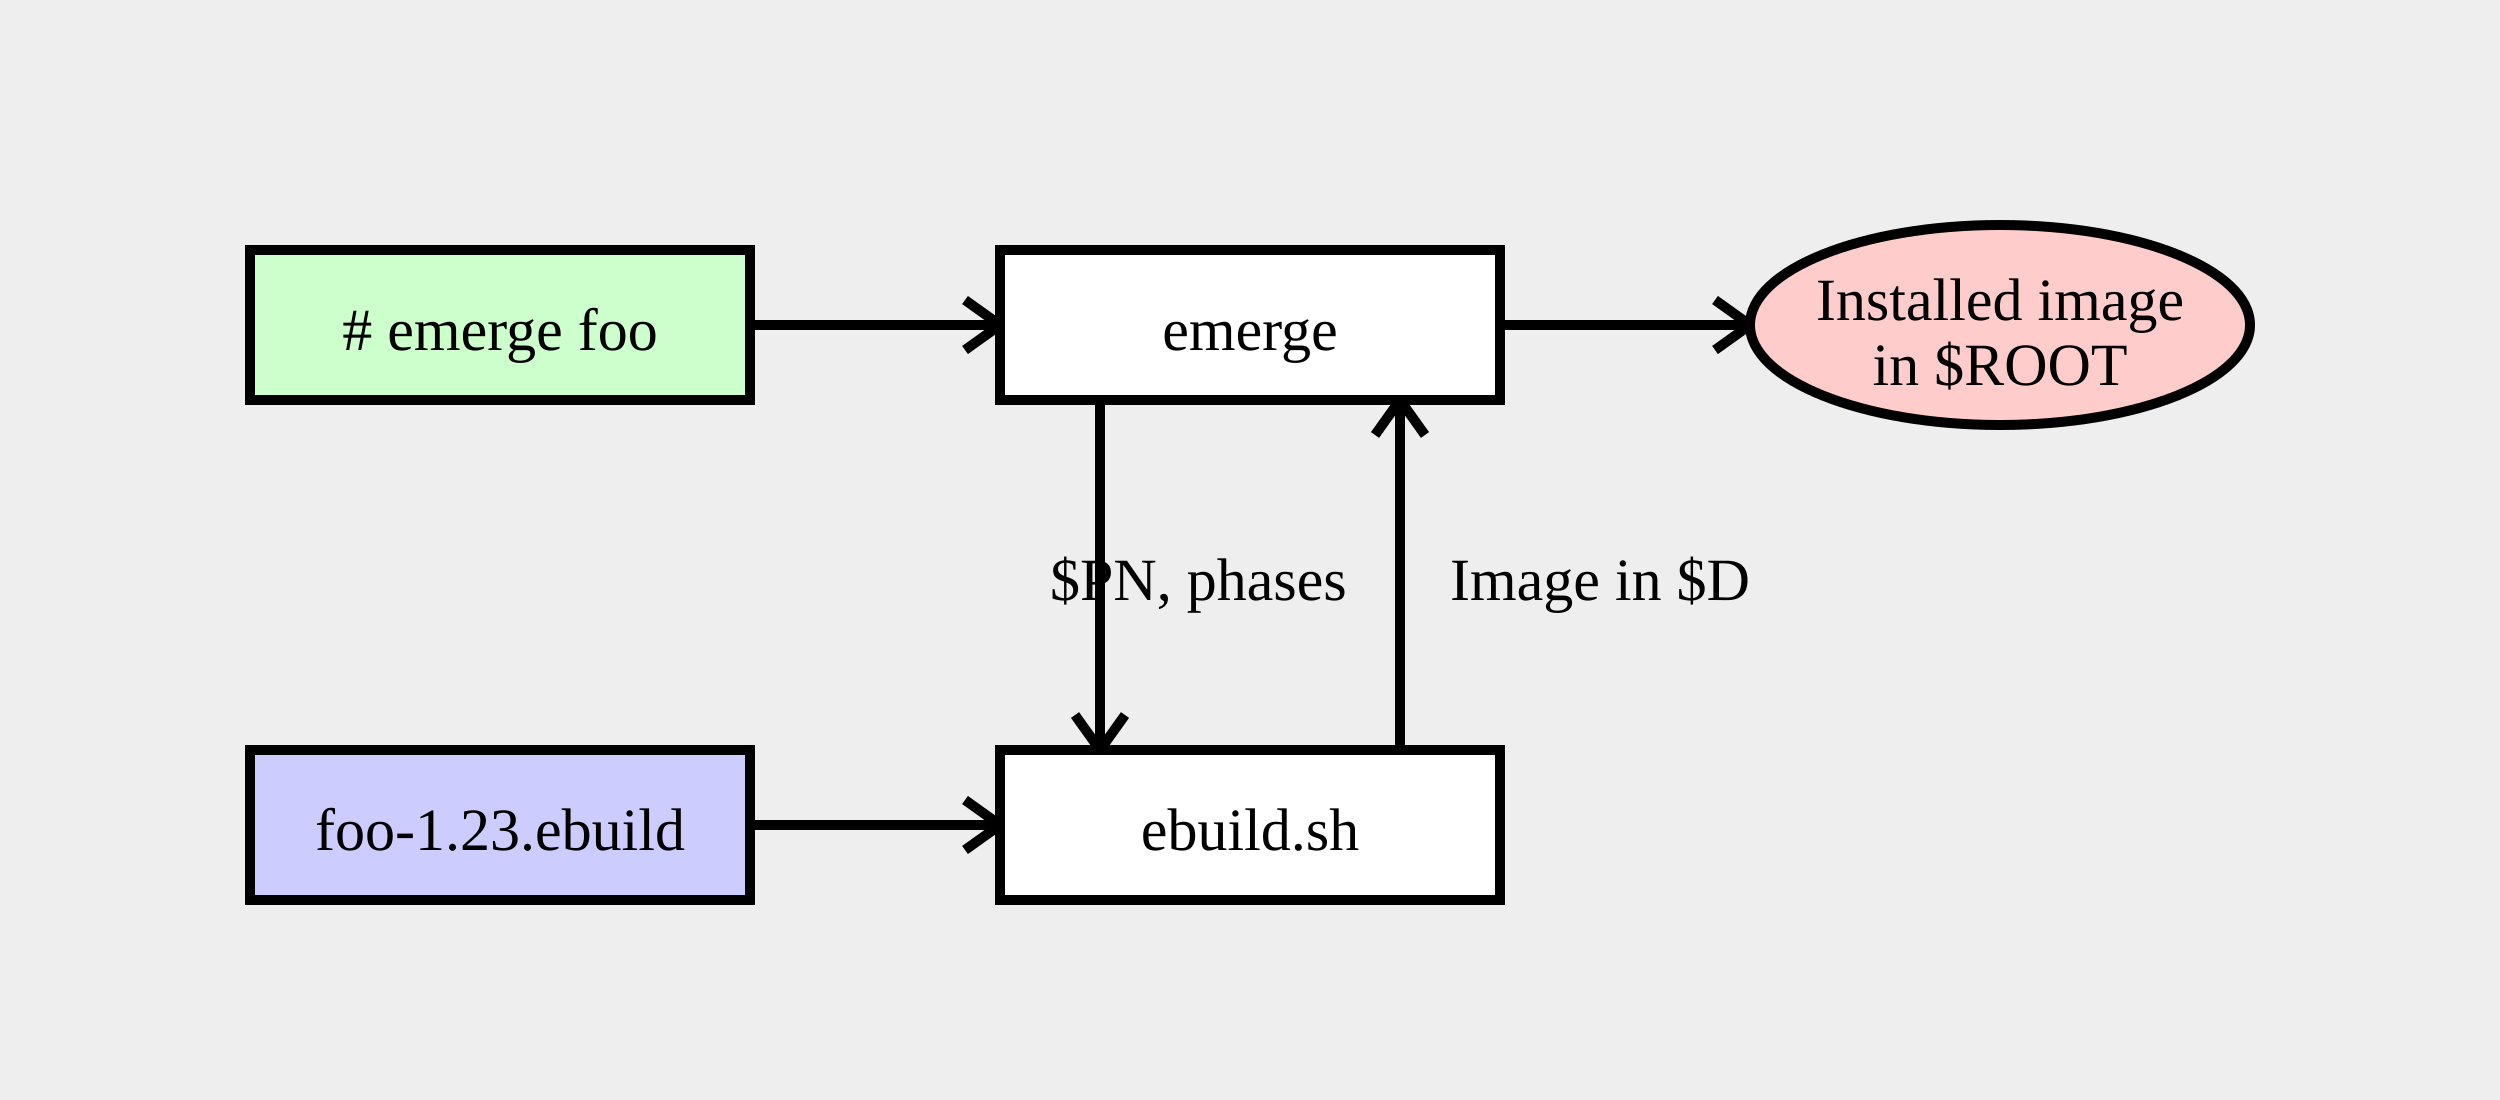
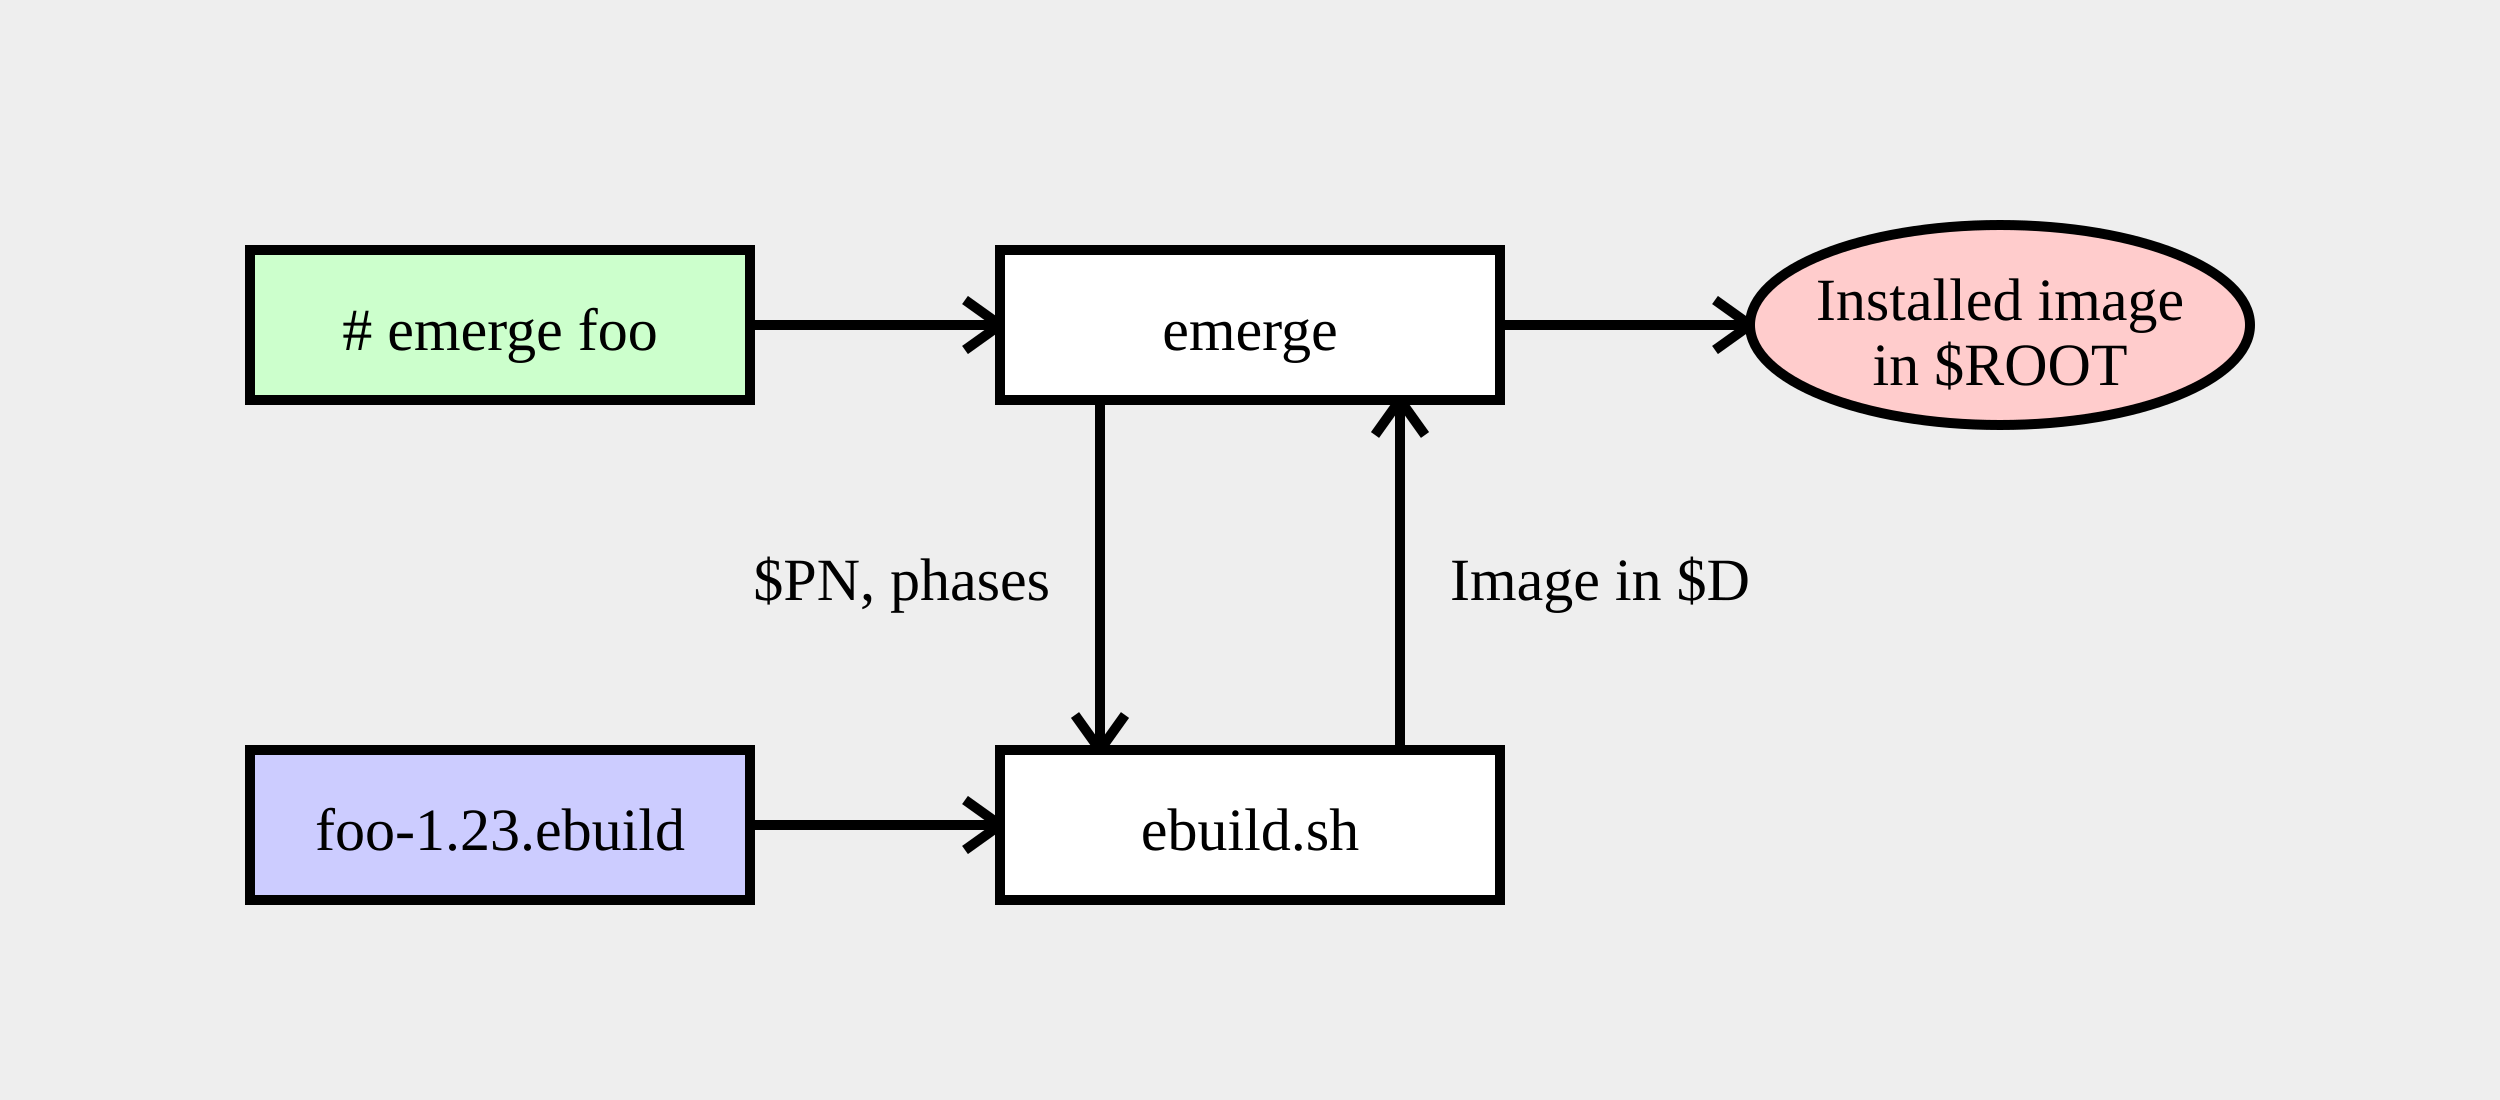
- <svg xmlns="http://www.w3.org/2000/svg" viewBox="0 100 500 220" version="1.1">
+ <svg xmlns="http://www.w3.org/2000/svg" viewBox="0 100 500 220" width="500" height="220" version="1.1">
  <rect x="-10" y="-10" width="1000" height="1000" fill="#eeeeee" id="background" />
  <rect x="50" y="150" width="100" height="30" fill="#ccffcc" stroke="black" stroke-width="2" />
  <text style="text-anchor: middle;" x="100" y="170"># emerge foo</text>
  <line x1="150" y1="165" x2="200" y2="165" stroke-width="2" stroke="black" />
  <line x1="200" y1="165" x2="193" y2="160" stroke-width="2" stroke="black" />
  <line x1="200" y1="165" x2="193" y2="170" stroke-width="2" stroke="black" />
  <rect x="200" y="150" width="100" height="30" fill="#ffffff" stroke="black" stroke-width="2" />
  <text style="text-anchor: middle;" x="250" y="170">emerge</text>
  <line x1="220" y1="180" x2="220" y2="250" stroke-width="2" stroke="black" />
  <line x1="220" y1="250" x2="215" y2="243" stroke-width="2" stroke="black" />
  <line x1="220" y1="250" x2="225" y2="243" stroke-width="2" stroke="black" />
-   <text style="text-anchor: right;" x="210" y="220">$PN, phases</text>
+   <text style="text-anchor: end;" x="210" y="220">$PN, phases</text>
  <line x1="280" y1="180" x2="280" y2="250" stroke-width="2" stroke="black" />
  <line x1="280" y1="180" x2="275" y2="187" stroke-width="2" stroke="black" />
  <line x1="280" y1="180" x2="285" y2="187" stroke-width="2" stroke="black" />
-   <text style="text-anchor: left;" x="290" y="220">Image in $D</text>
+   <text style="text-anchor: start;" x="290" y="220">Image in $D</text>
  <rect x="200" y="250" width="100" height="30" fill="#ffffff" stroke="black" stroke-width="2" />
  <text style="text-anchor: middle;" x="250" y="270">ebuild.sh</text>
  <rect x="50" y="250" width="100" height="30" fill="#ccccff" stroke="black" stroke-width="2" />
  <text style="text-anchor: middle;" x="100" y="270">foo-1.23.ebuild</text>
  <line x1="150" y1="265" x2="200" y2="265" stroke-width="2" stroke="black" />
  <line x1="200" y1="265" x2="193" y2="260" stroke-width="2" stroke="black" />
  <line x1="200" y1="265" x2="193" y2="270" stroke-width="2" stroke="black" />
  <line x1="300" y1="165" x2="350" y2="165" stroke-width="2" stroke="black" />
  <line x1="350" y1="165" x2="343" y2="160" stroke-width="2" stroke="black" />
  <line x1="350" y1="165" x2="343" y2="170" stroke-width="2" stroke="black" />
  <ellipse cx="400" cy="165" rx="50" ry="20" stroke-width="2" stroke="black" fill="#ffcccc" />
  <text style="text-anchor: middle;" x="400" y="164">Installed image</text>
  <text style="text-anchor: middle;" x="400" y="177">in $ROOT</text>
</svg>
